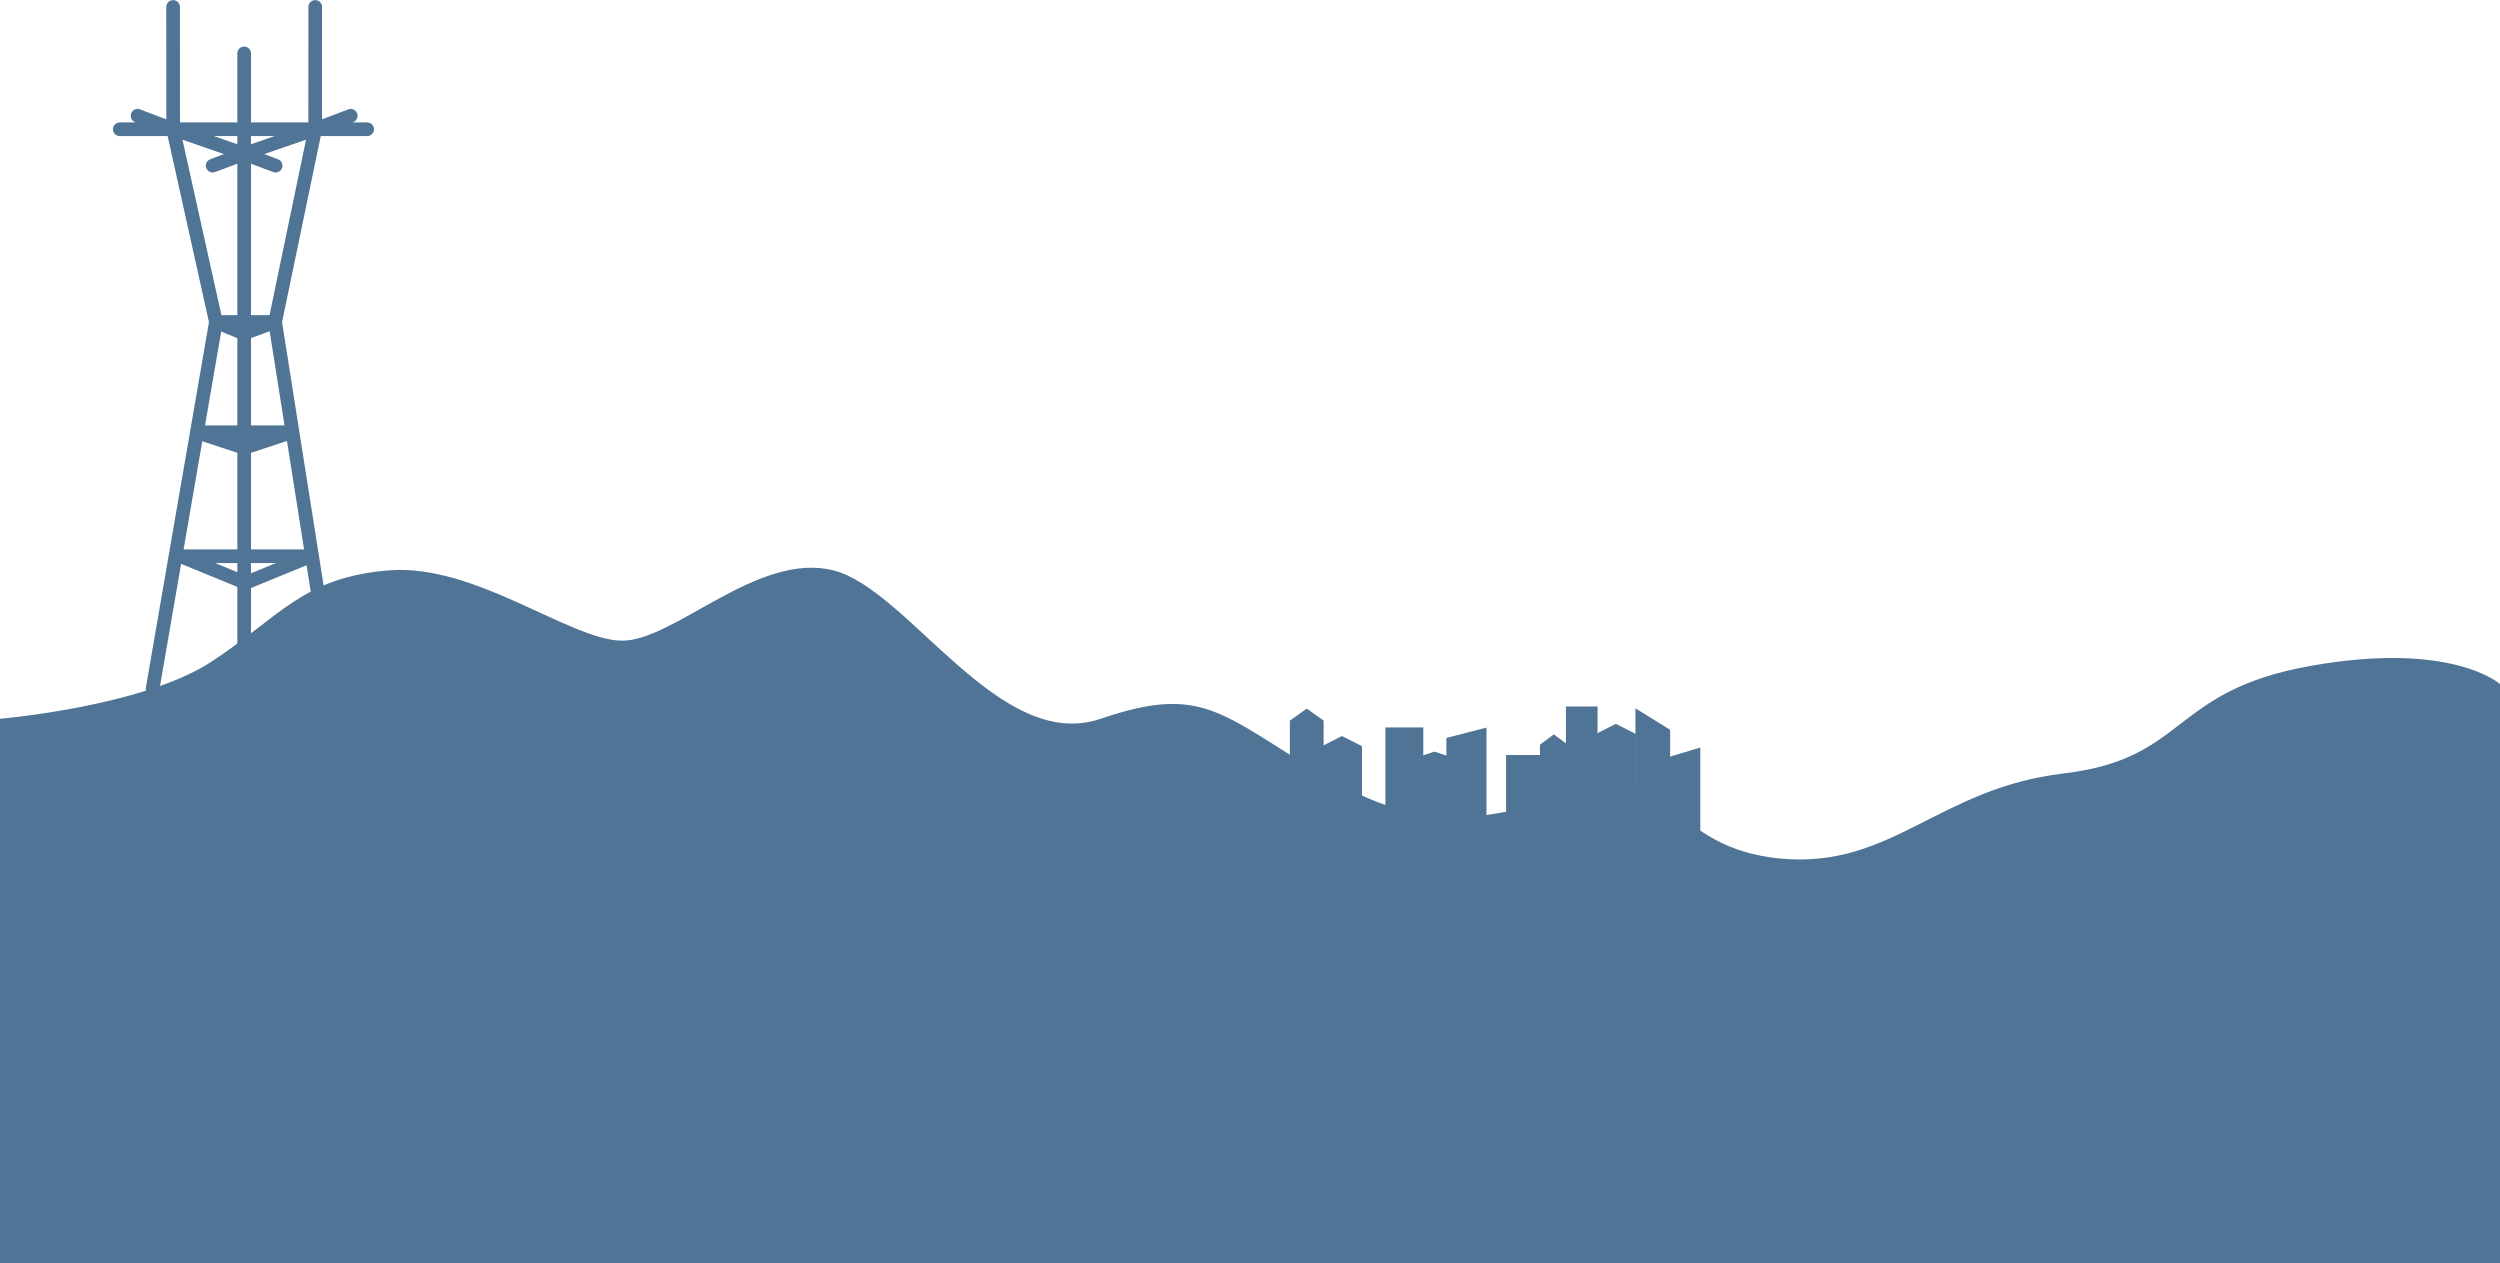
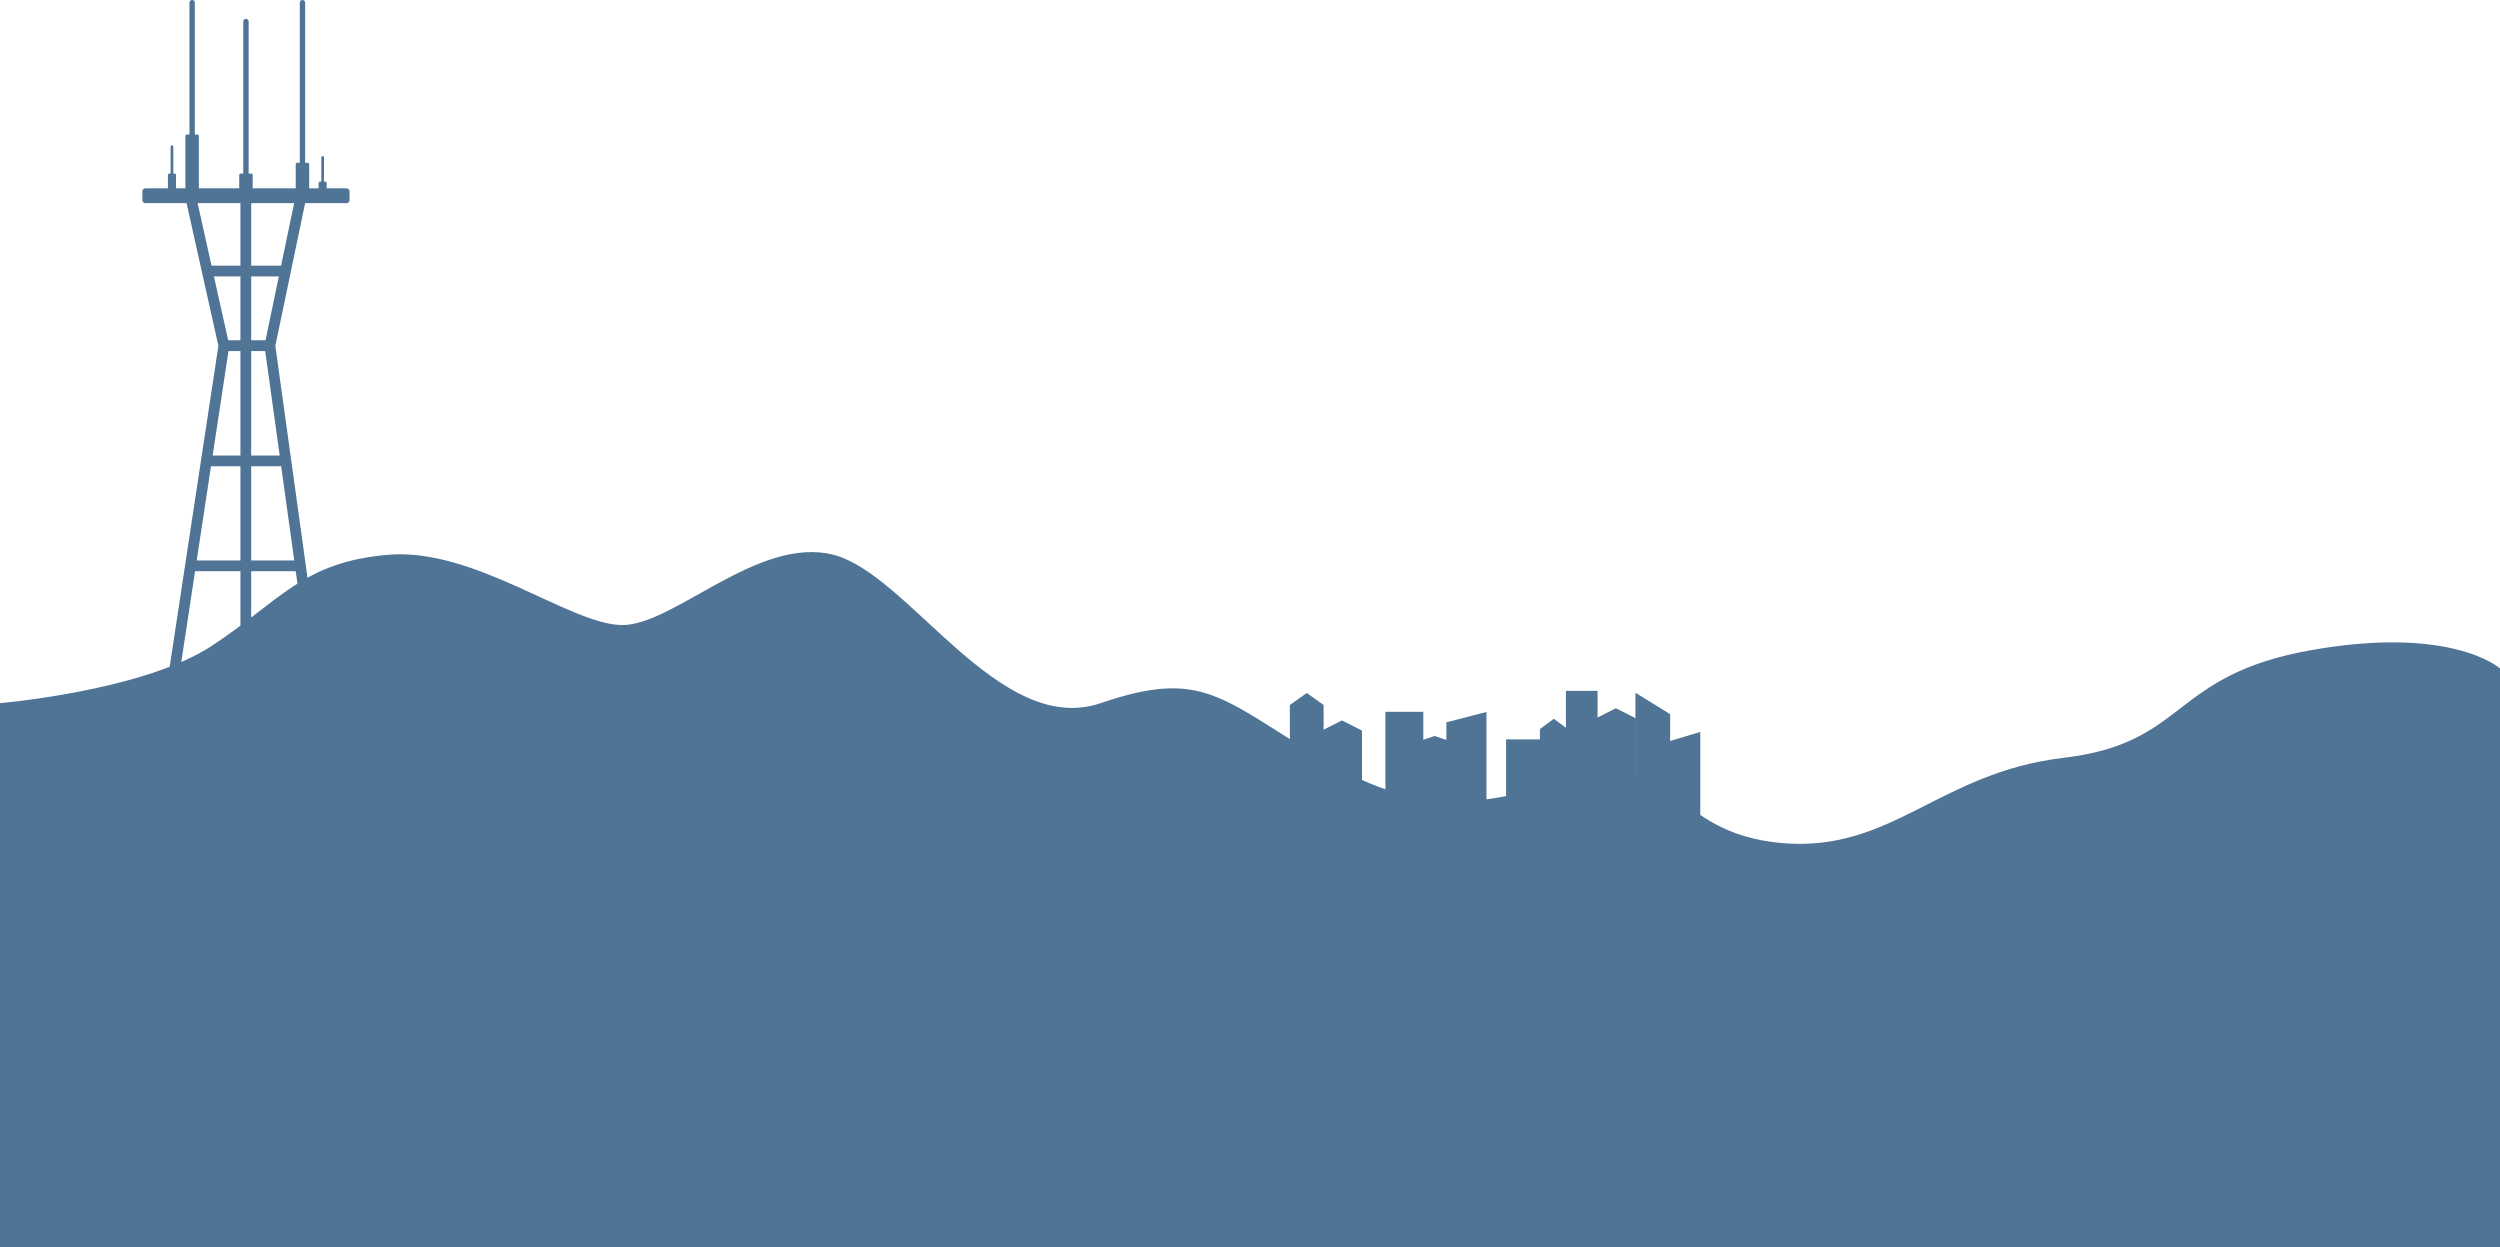
- <svg xmlns="http://www.w3.org/2000/svg" width="1440" height="727" viewBox="0 0 1440 727" fill="none">
-   <path d="M140.635 432.232L140.635 30.765M99.731 74.454L99.701 4M99.731 74.454H181.538M99.731 74.454L140.634 88.612M99.731 74.454H69M99.731 74.454L79.234 66.678M99.731 74.454L140.604 88.612M99.731 74.454L124.378 185.448M181.538 74.454L181.568 4M181.538 74.454L140.634 88.612M181.538 74.454L140.604 88.612M181.538 74.454H211.482M181.538 74.454L202.005 66.678M181.538 74.454L158.465 185.448M140.634 88.612L122.499 95.42M140.604 88.612L158.74 95.42M158.465 185.448L140.422 192.075L124.378 185.448M158.465 185.448H124.378M158.465 185.448L191.803 396.808M124.378 185.448L87.893 396.808M140.634 257.977L167.904 248.974H113.365L140.634 257.977ZM141.422 335.752L178.917 320.372H103.927L141.422 335.752Z" stroke="#507496" stroke-width="7.872" stroke-linecap="round" stroke-linejoin="round" />
-   <path d="M122 381.007C82.5 407.007 0 414.007 0 414.007V825.028H1440V394.028C1440 394.028 1412.5 369.028 1331 383.528C1249.5 398.028 1260.5 437.028 1188.5 445.528C1116.5 454.028 1089.5 500.528 1025.5 494.528C961.5 488.528 965 440.028 908 457.028C851 474.028 818 480.028 760.5 445.528C703 411.028 692.5 394.028 634 414.007C575.5 433.985 523.5 339.528 480 328.528C436.5 317.529 388 369.528 358 369.028C328 368.528 273.5 324.528 224 328.528C174.5 332.528 161.5 355.007 122 381.007Z" fill="#507496" />
-   <path d="M960.733 436.175L979.369 430.585V483.031H960.733V436.175Z" fill="#507496" />
-   <path d="M833.118 425.052L856.21 419.092V475H833.118V425.052Z" fill="#507496" />
-   <rect x="798" y="419" width="21.831" height="55.908" fill="#507496" />
-   <path d="M818.272 435.598L826.259 432.936L834.245 435.598V475H818.272V435.598Z" fill="#507496" />
-   <path d="M942 408L962 420.375V474H942V408Z" fill="#507496" />
-   <rect x="867.503" y="434.892" width="20.662" height="38.892" fill="#507496" />
-   <path d="M887 428.949L895 423L903 428.949V470H887V428.949Z" fill="#507496" />
-   <path d="M919.195 422.785L930.741 416.938L942.287 422.785V463.123H919.195V422.785Z" fill="#507496" />
-   <path d="M761.41 429.8L772.956 423.954L784.502 429.8V470.138H761.41V429.8Z" fill="#507496" />
-   <path d="M742.964 415.077L752.687 408.154L762.41 415.077V462.846H742.964V415.077Z" fill="#507496" />
-   <rect x="901.964" y="406.938" width="18.231" height="66.846" fill="#507496" />
+ <svg xmlns="http://www.w3.org/2000/svg" width="1440" height="718" viewBox="0 0 1440 718" fill="none">
+   <path fill-rule="evenodd" clip-rule="evenodd" d="M175.765 1.55C175.765 0.694 175.071 0 174.215 0C173.359 0 172.666 0.694 172.666 1.55V93.765H171.191C170.721 93.765 170.341 94.146 170.341 94.615V108.413C170.341 108.439 170.342 108.464 170.344 108.489H145.543V100.815C145.543 100.345 145.163 99.965 144.693 99.965H143.219V12.399C143.219 11.543 142.525 10.849 141.669 10.849C140.813 10.849 140.119 11.543 140.119 12.399V99.965H138.644C138.175 99.965 137.794 100.345 137.794 100.815V108.489H114.543C114.545 108.464 114.547 108.439 114.547 108.413V78.342C114.547 77.873 114.166 77.492 113.696 77.492H112.222V1.55C112.222 0.694 111.528 0 110.672 0C109.816 0 109.122 0.694 109.122 1.55V77.492H107.648C107.178 77.492 106.797 77.873 106.797 78.342V108.413C106.797 108.439 106.799 108.464 106.801 108.489H101.373V100.815C101.373 100.345 100.992 99.965 100.523 99.965H99.823V84.466C99.823 84.038 99.476 83.691 99.048 83.691C98.62 83.691 98.273 84.038 98.273 84.466V99.965H97.574C97.104 99.965 96.724 100.345 96.724 100.815V108.489H83.701C82.761 108.489 82 109.25 82 110.189V115.312C82 116.251 82.761 117.013 83.701 117.013H107.463L116.334 156.795L125.793 199.211L97.504 385.584C97.247 387.277 98.41 388.857 100.103 389.114C101.795 389.371 103.376 388.207 103.633 386.515L112.371 328.947C112.586 328.994 112.809 329.019 113.038 329.019H138.488L138.488 413.485C138.488 415.197 139.876 416.585 141.588 416.585C143.3 416.585 144.688 415.197 144.688 413.485L144.687 329.019H169.948C170.081 329.019 170.212 329.01 170.34 328.994L178.313 386.475C178.548 388.171 180.113 389.355 181.809 389.12C183.504 388.884 184.688 387.319 184.453 385.624L158.599 199.21L167.462 156.754L175.757 117.013H199.637C200.576 117.013 201.338 116.251 201.338 115.312V110.189C201.338 109.25 200.576 108.489 199.637 108.489H188.164V105.464C188.164 104.995 187.783 104.614 187.314 104.614H186.614V90.665C186.614 90.238 186.267 89.891 185.839 89.891C185.411 89.891 185.064 90.238 185.064 90.665V104.614H184.365C183.895 104.614 183.514 104.995 183.514 105.464V108.489H178.087C178.089 108.464 178.09 108.439 178.09 108.413V94.615C178.09 94.146 177.709 93.765 177.24 93.765H175.765V1.55ZM113.815 117.013L121.844 153.021H138.488L138.488 117.013H113.815ZM144.687 117.013L144.687 153.021H161.908L169.424 117.013H144.687ZM144.687 159.22H160.614L152.935 196.003H144.687L144.687 159.22ZM144.687 202.203H152.755L161.101 262.376H144.687L144.687 202.203ZM144.687 268.575H161.961L169.484 322.819H144.687L144.687 268.575ZM138.488 268.575L138.488 322.819H113.301L121.535 268.575H138.488ZM138.488 262.376H122.476L131.609 202.203H138.488L138.488 262.376ZM138.488 196.003H131.429L123.227 159.22H138.488L138.488 196.003Z" fill="#507496" />
+   <path d="M122 372.007C82.5 398.007 0 405.007 0 405.007V816.028H1440V385.028C1440 385.028 1412.5 360.028 1331 374.528C1249.5 389.028 1260.5 428.028 1188.5 436.528C1116.5 445.028 1089.5 491.528 1025.5 485.528C961.5 479.528 965 431.028 908 448.028C851 465.028 818 471.028 760.5 436.528C703 402.028 692.5 385.028 634 405.007C575.5 424.985 523.5 330.528 480 319.528C436.5 308.529 388 360.528 358 360.028C328 359.528 273.5 315.528 224 319.528C174.5 323.528 161.5 346.007 122 372.007Z" fill="#507496" />
+   <path d="M960.733 427.175L979.369 421.584V474.031H960.733V427.175Z" fill="#507496" />
+   <path d="M833.117 416.052L856.209 410.092V466H833.117V416.052Z" fill="#507496" />
+   <rect x="798" y="410" width="21.831" height="55.908" fill="#507496" />
+   <path d="M818.271 426.598L826.258 423.936L834.245 426.598V466H818.271V426.598Z" fill="#507496" />
+   <path d="M942 399L962 411.375V465H942V399Z" fill="#507496" />
+   <rect x="867.502" y="425.892" width="20.662" height="38.892" fill="#507496" />
+   <path d="M887 419.949L895 414L903 419.949V461H887V419.949Z" fill="#507496" />
+   <path d="M919.194 413.785L930.74 407.938L942.287 413.785V454.123H919.194V413.785Z" fill="#507496" />
+   <path d="M761.41 420.8L772.956 414.954L784.502 420.8V461.139H761.41V420.8Z" fill="#507496" />
+   <path d="M742.964 406.077L752.687 399.154L762.41 406.077V453.846H742.964V406.077Z" fill="#507496" />
+   <rect x="901.964" y="397.938" width="18.231" height="66.846" fill="#507496" />
</svg>
